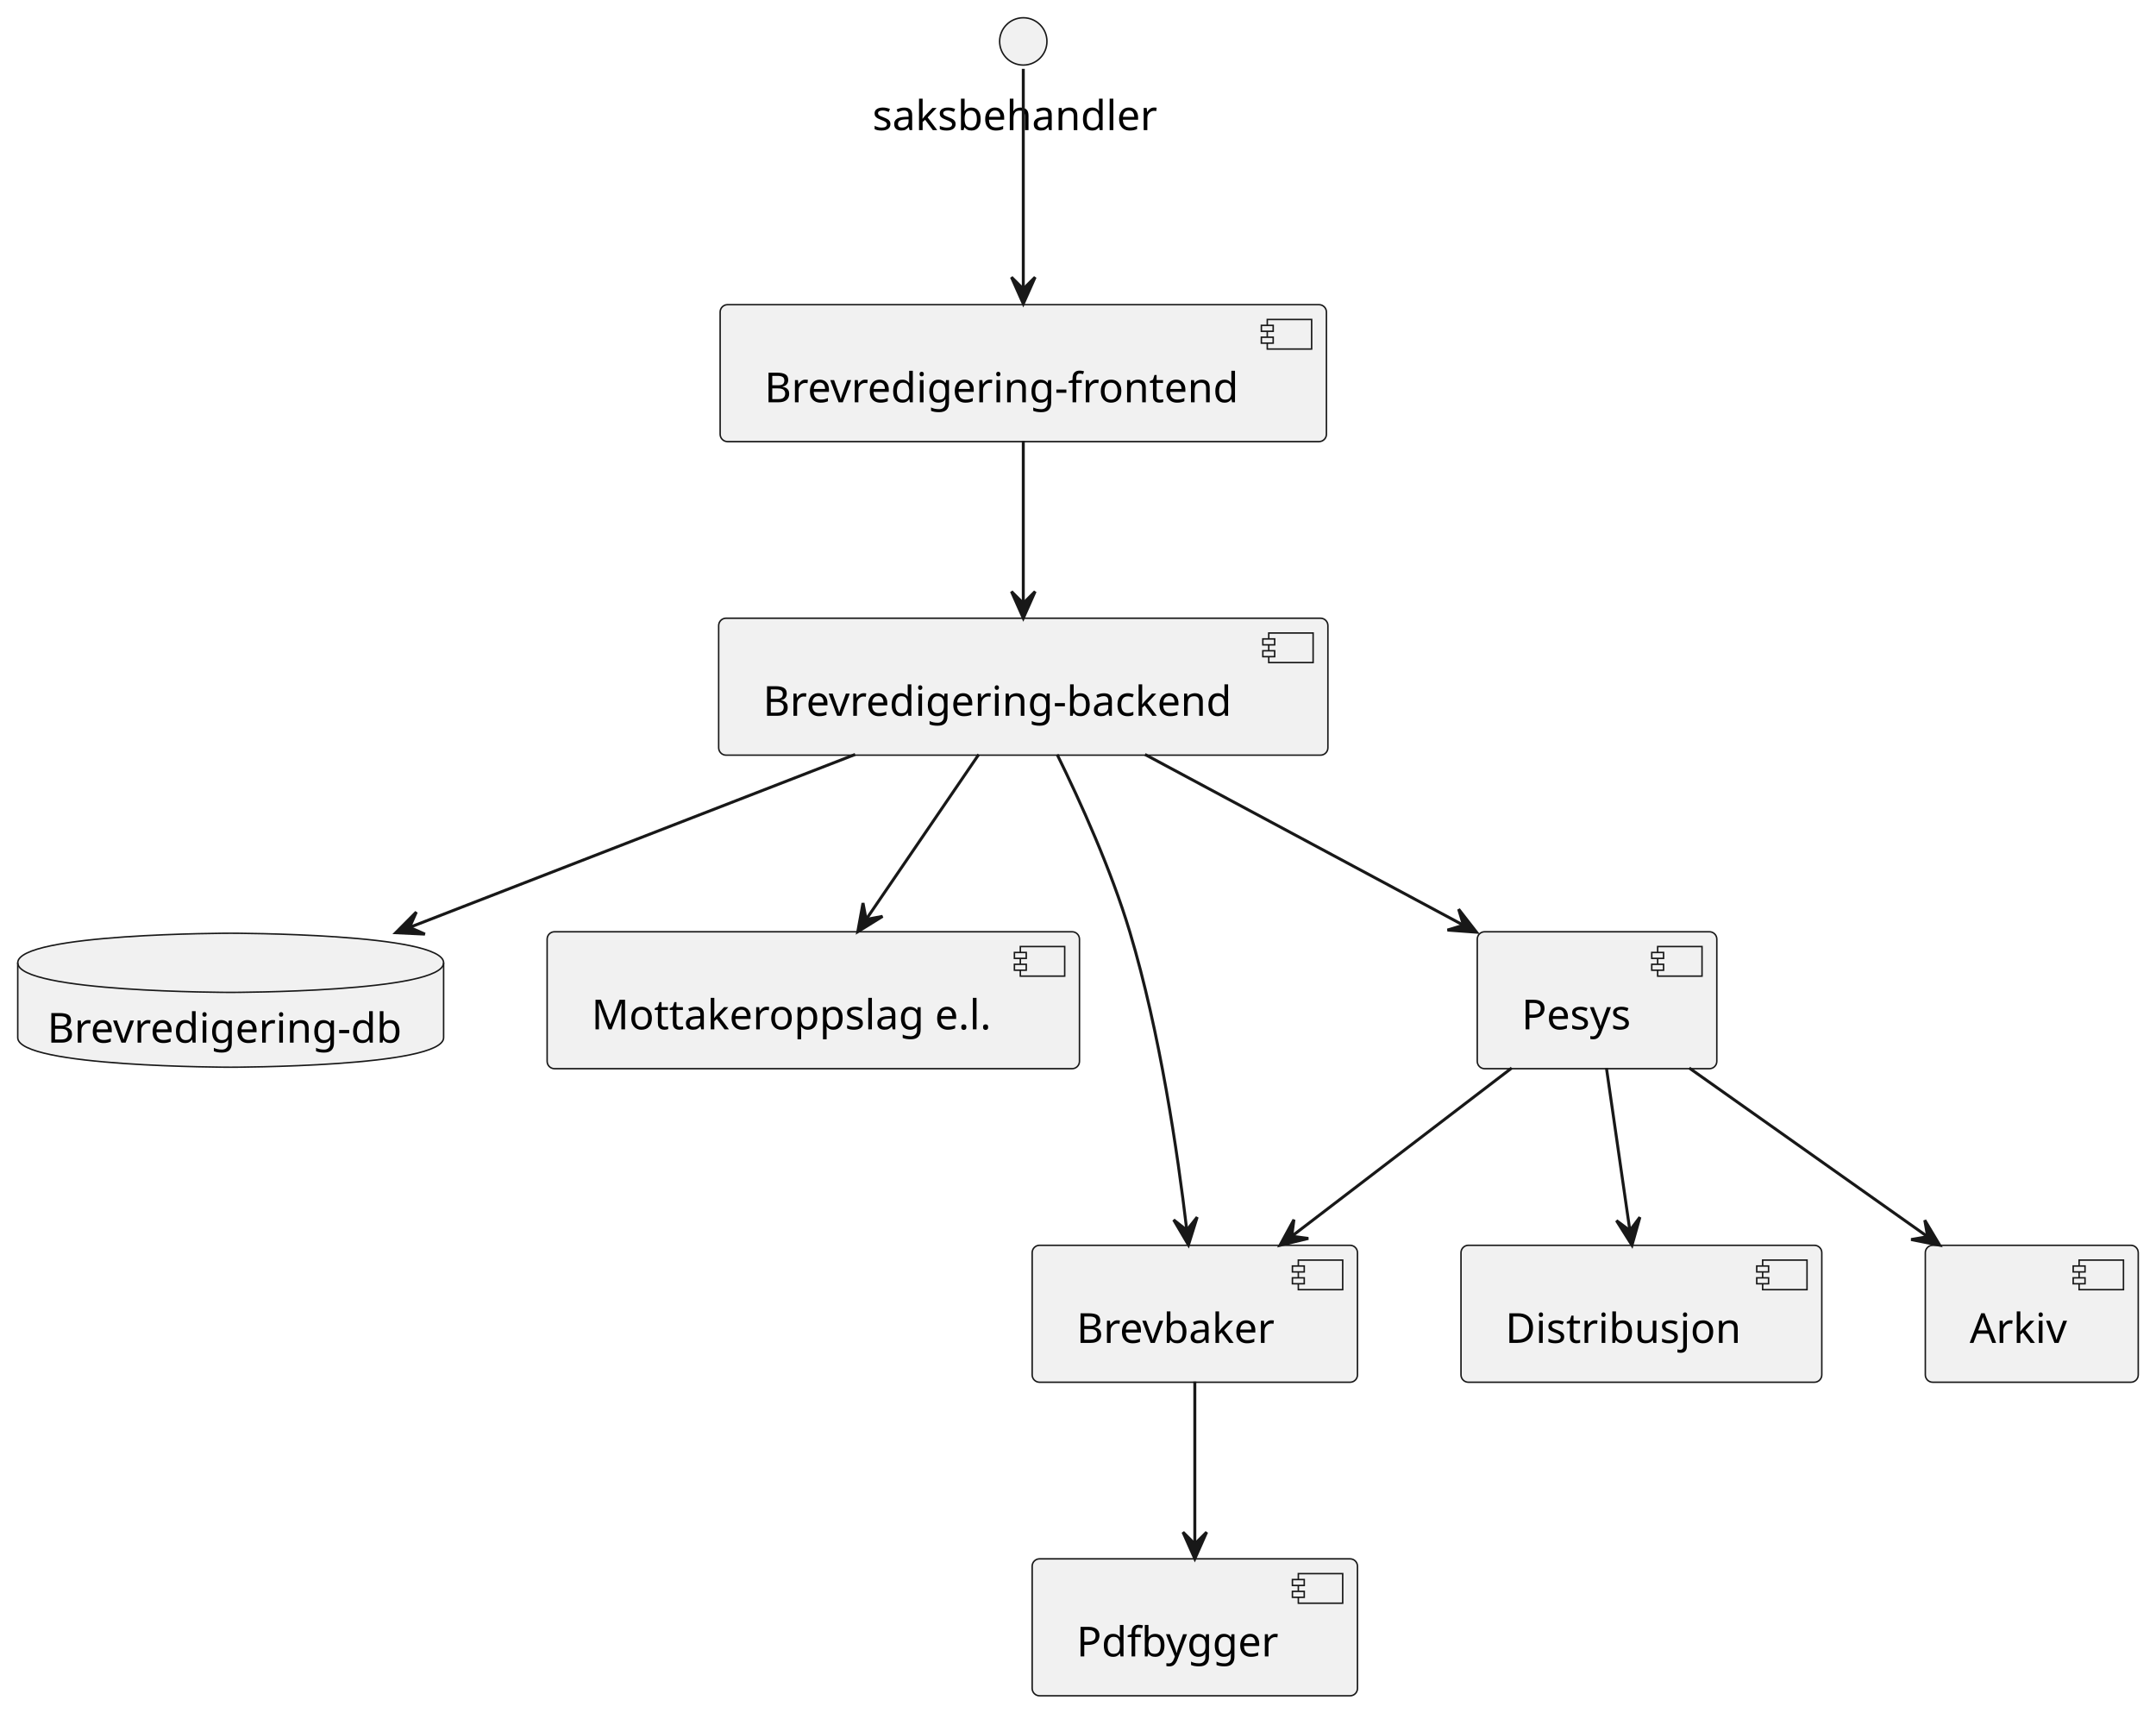
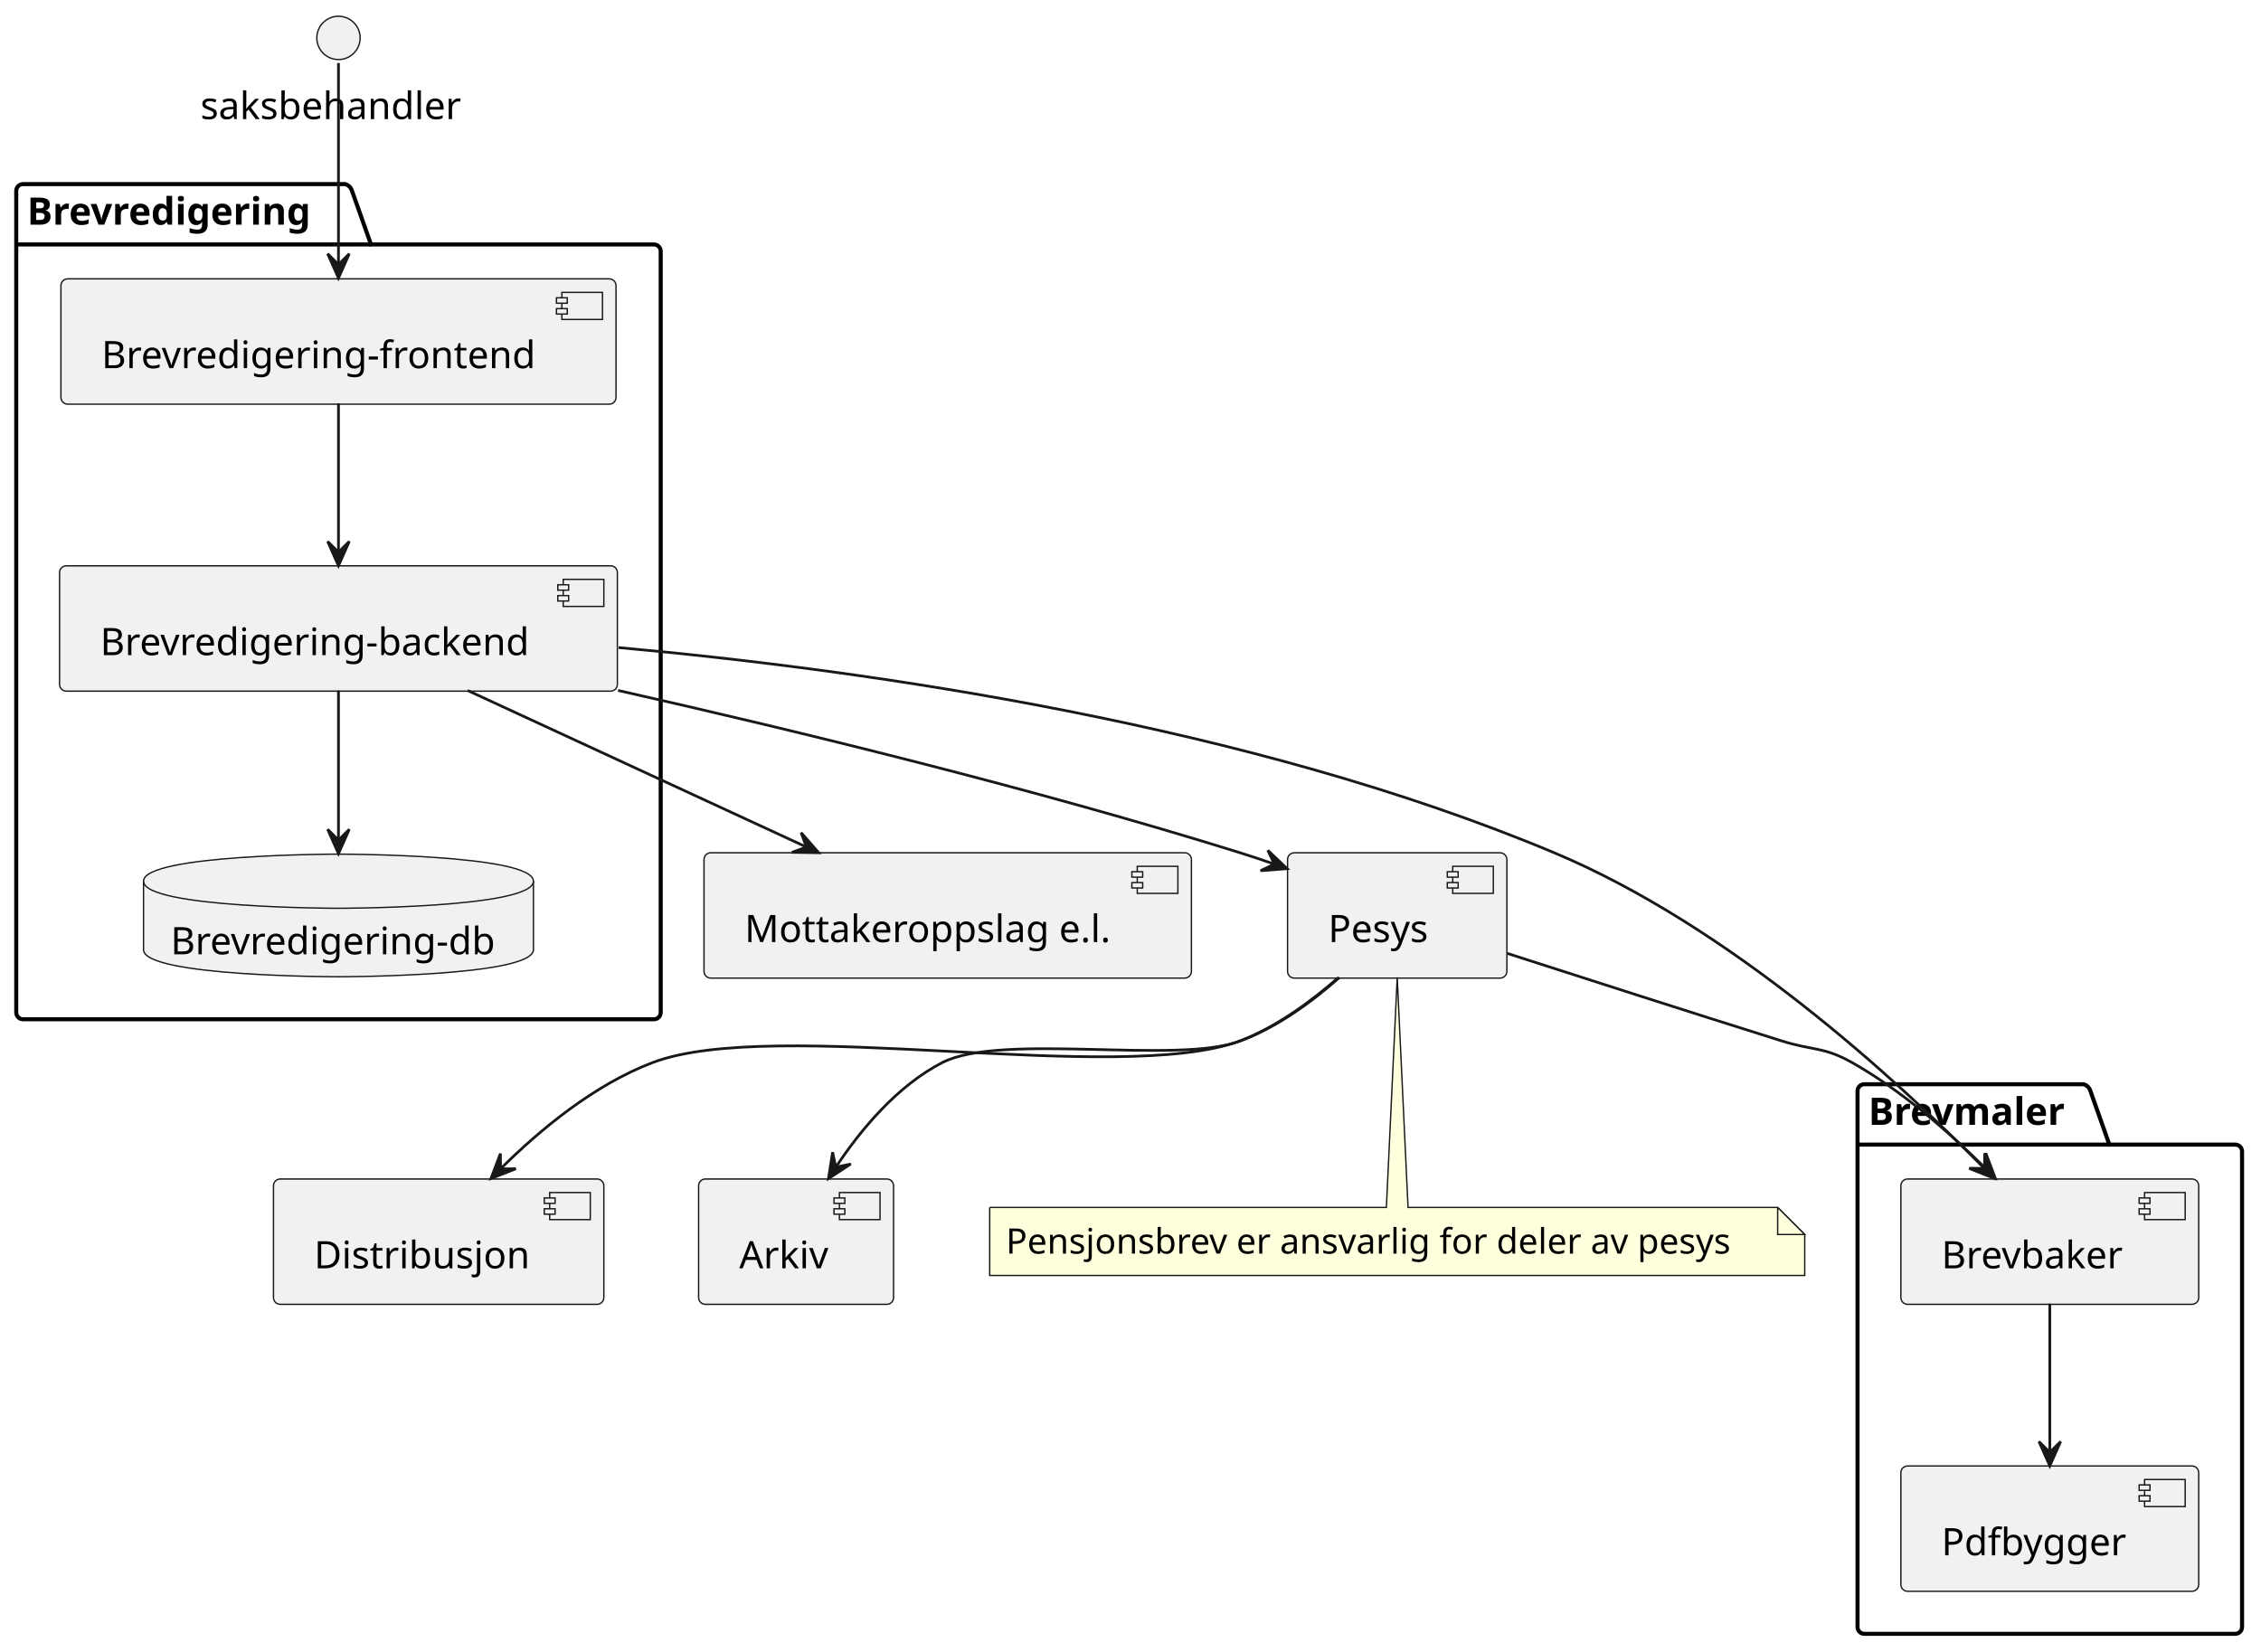
- <svg xmlns="http://www.w3.org/2000/svg" contentStyleType="text/css" height="579px" preserveAspectRatio="none" style="width:729px;height:579px;background:#FFFFFF;" version="1.1" viewBox="0 0 729 579" width="729px" zoomAndPan="magnify">
+ <svg xmlns="http://www.w3.org/2000/svg" contentStyleType="text/css" height="610px" preserveAspectRatio="none" style="width:835px;height:610px;background:#FFFFFF;" version="1.1" viewBox="0 0 835 610" width="835px" zoomAndPan="magnify">
  <defs />
  <g>
+     <g id="cluster_Brevmaler">
+       <path d="M688.5,400.5 L769.5,400.5 A3.75,3.75 0 0 1 772,403 L779,422.797 L825.5,422.797 A2.5,2.5 0 0 1 828,425.297 L828,601 A2.5,2.5 0 0 1 825.5,603.5 L688.5,603.5 A2.5,2.5 0 0 1 686,601 L686,403 A2.5,2.5 0 0 1 688.5,400.5 " style="stroke:#000000;stroke-width:1.5;fill:none;" />
+       <line style="stroke:#000000;stroke-width:1.5;fill:none;" x1="686" x2="779" y1="422.797" y2="422.797" />
+       <text fill="#000000" font-family="sans-serif" font-size="14" font-weight="bold" lengthAdjust="spacing" textLength="80" x="690" y="415.495">Brevmaler</text>
+     </g>
+     <g id="cluster_Brevredigering">
+       <path d="M8.5,68 L127.5,68 A3.75,3.75 0 0 1 130,70.5 L137,90.297 L241.5,90.297 A2.5,2.5 0 0 1 244,92.797 L244,374 A2.5,2.5 0 0 1 241.5,376.5 L8.5,376.5 A2.5,2.5 0 0 1 6,374 L6,70.5 A2.5,2.5 0 0 1 8.5,68 " style="stroke:#000000;stroke-width:1.5;fill:none;" />
+       <line style="stroke:#000000;stroke-width:1.5;fill:none;" x1="6" x2="137" y1="90.297" y2="90.297" />
+       <text fill="#000000" font-family="sans-serif" font-size="14" font-weight="bold" lengthAdjust="spacing" textLength="118" x="10" y="82.995">Brevredigering</text>
+     </g>
+     <g id="elem_Brevbaker">
+       <rect fill="#F1F1F1" height="46.297" rx="2.5" ry="2.5" style="stroke:#181818;stroke-width:0.5;" width="110" x="702" y="435.5" />
+       <rect fill="#F1F1F1" height="10" style="stroke:#181818;stroke-width:0.5;" width="15" x="792" y="440.5" />
+       <rect fill="#F1F1F1" height="2" style="stroke:#181818;stroke-width:0.5;" width="4" x="790" y="442.5" />
+       <rect fill="#F1F1F1" height="2" style="stroke:#181818;stroke-width:0.5;" width="4" x="790" y="446.5" />
+       <text fill="#000000" font-family="sans-serif" font-size="14" lengthAdjust="spacing" textLength="70" x="717" y="468.495">Brevbaker</text>
+     </g>
+     <g id="elem_Pdfbygger">
+       <rect fill="#F1F1F1" height="46.297" rx="2.5" ry="2.5" style="stroke:#181818;stroke-width:0.5;" width="110" x="702" y="541.5" />
+       <rect fill="#F1F1F1" height="10" style="stroke:#181818;stroke-width:0.5;" width="15" x="792" y="546.5" />
+       <rect fill="#F1F1F1" height="2" style="stroke:#181818;stroke-width:0.5;" width="4" x="790" y="548.5" />
+       <rect fill="#F1F1F1" height="2" style="stroke:#181818;stroke-width:0.5;" width="4" x="790" y="552.5" />
+       <text fill="#000000" font-family="sans-serif" font-size="14" lengthAdjust="spacing" textLength="70" x="717" y="574.495">Pdfbygger</text>
+     </g>
+     <g id="elem_Brevredigering-frontend">
+       <rect fill="#F1F1F1" height="46.297" rx="2.5" ry="2.5" style="stroke:#181818;stroke-width:0.5;" width="205" x="22.5" y="103" />
+       <rect fill="#F1F1F1" height="10" style="stroke:#181818;stroke-width:0.5;" width="15" x="207.5" y="108" />
+       <rect fill="#F1F1F1" height="2" style="stroke:#181818;stroke-width:0.5;" width="4" x="205.5" y="110" />
+       <rect fill="#F1F1F1" height="2" style="stroke:#181818;stroke-width:0.5;" width="4" x="205.5" y="114" />
+       <text fill="#000000" font-family="sans-serif" font-size="14" lengthAdjust="spacing" textLength="165" x="37.5" y="135.995">Brevredigering-frontend</text>
+     </g>
+     <g id="elem_Brevredigering-backend">
+       <rect fill="#F1F1F1" height="46.297" rx="2.5" ry="2.5" style="stroke:#181818;stroke-width:0.5;" width="206" x="22" y="209" />
+       <rect fill="#F1F1F1" height="10" style="stroke:#181818;stroke-width:0.5;" width="15" x="208" y="214" />
+       <rect fill="#F1F1F1" height="2" style="stroke:#181818;stroke-width:0.5;" width="4" x="206" y="216" />
+       <rect fill="#F1F1F1" height="2" style="stroke:#181818;stroke-width:0.5;" width="4" x="206" y="220" />
+       <text fill="#000000" font-family="sans-serif" font-size="14" lengthAdjust="spacing" textLength="166" x="37" y="241.995">Brevredigering-backend</text>
+     </g>
    <g id="elem_mellomlagretRedigering">
-       <path d="M6,325.5 C6,315.5 78,315.5 78,315.5 C78,315.5 150,315.5 150,325.5 L150,350.797 C150,360.797 78,360.797 78,360.797 C78,360.797 6,360.797 6,350.797 L6,325.5 " fill="#F1F1F1" style="stroke:#181818;stroke-width:0.5;" />
-       <path d="M6,325.5 C6,335.5 78,335.5 78,335.5 C78,335.5 150,335.5 150,325.5 " fill="none" style="stroke:#181818;stroke-width:0.5;" />
-       <text fill="#000000" font-family="sans-serif" font-size="14" lengthAdjust="spacing" textLength="124" x="16" y="352.495">Brevredigering-db</text>
+       <path d="M53,325.5 C53,315.5 125,315.5 125,315.5 C125,315.5 197,315.5 197,325.5 L197,350.797 C197,360.797 125,360.797 125,360.797 C125,360.797 53,360.797 53,350.797 L53,325.5 " fill="#F1F1F1" style="stroke:#181818;stroke-width:0.5;" />
+       <path d="M53,325.5 C53,335.5 125,335.5 125,335.5 C125,335.5 197,335.5 197,325.5 " fill="none" style="stroke:#181818;stroke-width:0.5;" />
+       <text fill="#000000" font-family="sans-serif" font-size="14" lengthAdjust="spacing" textLength="124" x="63" y="352.495">Brevredigering-db</text>
    </g>
    <g id="elem_saksbehandler">
-       <ellipse cx="346" cy="14" fill="#F1F1F1" rx="8" ry="8" style="stroke:#181818;stroke-width:0.5;" />
-       <text fill="#000000" font-family="sans-serif" font-size="14" lengthAdjust="spacing" textLength="102" x="295" y="43.995">saksbehandler</text>
-     </g>
-     <g id="elem_Brevredigering-frontend">
-       <rect fill="#F1F1F1" height="46.297" rx="2.5" ry="2.5" style="stroke:#181818;stroke-width:0.5;" width="205" x="243.5" y="103" />
-       <rect fill="#F1F1F1" height="10" style="stroke:#181818;stroke-width:0.5;" width="15" x="428.5" y="108" />
-       <rect fill="#F1F1F1" height="2" style="stroke:#181818;stroke-width:0.5;" width="4" x="426.5" y="110" />
-       <rect fill="#F1F1F1" height="2" style="stroke:#181818;stroke-width:0.5;" width="4" x="426.5" y="114" />
-       <text fill="#000000" font-family="sans-serif" font-size="14" lengthAdjust="spacing" textLength="165" x="258.5" y="135.995">Brevredigering-frontend</text>
-     </g>
-     <g id="elem_Brevredigering-backend">
-       <rect fill="#F1F1F1" height="46.297" rx="2.5" ry="2.5" style="stroke:#181818;stroke-width:0.5;" width="206" x="243" y="209" />
-       <rect fill="#F1F1F1" height="10" style="stroke:#181818;stroke-width:0.5;" width="15" x="429" y="214" />
-       <rect fill="#F1F1F1" height="2" style="stroke:#181818;stroke-width:0.5;" width="4" x="427" y="216" />
-       <rect fill="#F1F1F1" height="2" style="stroke:#181818;stroke-width:0.5;" width="4" x="427" y="220" />
-       <text fill="#000000" font-family="sans-serif" font-size="14" lengthAdjust="spacing" textLength="166" x="258" y="241.995">Brevredigering-backend</text>
+       <ellipse cx="125" cy="14" fill="#F1F1F1" rx="8" ry="8" style="stroke:#181818;stroke-width:0.5;" />
+       <text fill="#000000" font-family="sans-serif" font-size="14" lengthAdjust="spacing" textLength="102" x="74" y="43.995">saksbehandler</text>
    </g>
    <g id="elem_Mottakeroppslag e.l.">
-       <rect fill="#F1F1F1" height="46.297" rx="2.5" ry="2.5" style="stroke:#181818;stroke-width:0.5;" width="180" x="185" y="315" />
-       <rect fill="#F1F1F1" height="10" style="stroke:#181818;stroke-width:0.5;" width="15" x="345" y="320" />
-       <rect fill="#F1F1F1" height="2" style="stroke:#181818;stroke-width:0.5;" width="4" x="343" y="322" />
-       <rect fill="#F1F1F1" height="2" style="stroke:#181818;stroke-width:0.5;" width="4" x="343" y="326" />
-       <text fill="#000000" font-family="sans-serif" font-size="14" lengthAdjust="spacing" textLength="140" x="200" y="347.995">Mottakeroppslag e.l.</text>
-     </g>
-     <g id="elem_Brevbaker">
-       <rect fill="#F1F1F1" height="46.297" rx="2.5" ry="2.5" style="stroke:#181818;stroke-width:0.5;" width="110" x="349" y="421" />
-       <rect fill="#F1F1F1" height="10" style="stroke:#181818;stroke-width:0.5;" width="15" x="439" y="426" />
-       <rect fill="#F1F1F1" height="2" style="stroke:#181818;stroke-width:0.5;" width="4" x="437" y="428" />
-       <rect fill="#F1F1F1" height="2" style="stroke:#181818;stroke-width:0.5;" width="4" x="437" y="432" />
-       <text fill="#000000" font-family="sans-serif" font-size="14" lengthAdjust="spacing" textLength="70" x="364" y="453.995">Brevbaker</text>
+       <rect fill="#F1F1F1" height="46.297" rx="2.5" ry="2.5" style="stroke:#181818;stroke-width:0.5;" width="180" x="260" y="315" />
+       <rect fill="#F1F1F1" height="10" style="stroke:#181818;stroke-width:0.5;" width="15" x="420" y="320" />
+       <rect fill="#F1F1F1" height="2" style="stroke:#181818;stroke-width:0.5;" width="4" x="418" y="322" />
+       <rect fill="#F1F1F1" height="2" style="stroke:#181818;stroke-width:0.5;" width="4" x="418" y="326" />
+       <text fill="#000000" font-family="sans-serif" font-size="14" lengthAdjust="spacing" textLength="140" x="275" y="347.995">Mottakeroppslag e.l.</text>
    </g>
    <g id="elem_Pesys">
-       <rect fill="#F1F1F1" height="46.297" rx="2.5" ry="2.5" style="stroke:#181818;stroke-width:0.5;" width="81" x="499.5" y="315" />
-       <rect fill="#F1F1F1" height="10" style="stroke:#181818;stroke-width:0.5;" width="15" x="560.5" y="320" />
-       <rect fill="#F1F1F1" height="2" style="stroke:#181818;stroke-width:0.5;" width="4" x="558.5" y="322" />
-       <rect fill="#F1F1F1" height="2" style="stroke:#181818;stroke-width:0.5;" width="4" x="558.5" y="326" />
-       <text fill="#000000" font-family="sans-serif" font-size="14" lengthAdjust="spacing" textLength="41" x="514.5" y="347.995">Pesys</text>
+       <rect fill="#F1F1F1" height="46.297" rx="2.5" ry="2.5" style="stroke:#181818;stroke-width:0.5;" width="81" x="475.5" y="315" />
+       <rect fill="#F1F1F1" height="10" style="stroke:#181818;stroke-width:0.5;" width="15" x="536.5" y="320" />
+       <rect fill="#F1F1F1" height="2" style="stroke:#181818;stroke-width:0.5;" width="4" x="534.5" y="322" />
+       <rect fill="#F1F1F1" height="2" style="stroke:#181818;stroke-width:0.5;" width="4" x="534.5" y="326" />
+       <text fill="#000000" font-family="sans-serif" font-size="14" lengthAdjust="spacing" textLength="41" x="490.5" y="347.995">Pesys</text>
    </g>
    <g id="elem_Distribusjon">
-       <rect fill="#F1F1F1" height="46.297" rx="2.5" ry="2.5" style="stroke:#181818;stroke-width:0.5;" width="122" x="494" y="421" />
-       <rect fill="#F1F1F1" height="10" style="stroke:#181818;stroke-width:0.5;" width="15" x="596" y="426" />
-       <rect fill="#F1F1F1" height="2" style="stroke:#181818;stroke-width:0.5;" width="4" x="594" y="428" />
-       <rect fill="#F1F1F1" height="2" style="stroke:#181818;stroke-width:0.5;" width="4" x="594" y="432" />
-       <text fill="#000000" font-family="sans-serif" font-size="14" lengthAdjust="spacing" textLength="82" x="509" y="453.995">Distribusjon</text>
+       <rect fill="#F1F1F1" height="46.297" rx="2.5" ry="2.5" style="stroke:#181818;stroke-width:0.5;" width="122" x="101" y="435.5" />
+       <rect fill="#F1F1F1" height="10" style="stroke:#181818;stroke-width:0.5;" width="15" x="203" y="440.5" />
+       <rect fill="#F1F1F1" height="2" style="stroke:#181818;stroke-width:0.5;" width="4" x="201" y="442.5" />
+       <rect fill="#F1F1F1" height="2" style="stroke:#181818;stroke-width:0.5;" width="4" x="201" y="446.5" />
+       <text fill="#000000" font-family="sans-serif" font-size="14" lengthAdjust="spacing" textLength="82" x="116" y="468.495">Distribusjon</text>
    </g>
    <g id="elem_Arkiv">
-       <rect fill="#F1F1F1" height="46.297" rx="2.5" ry="2.5" style="stroke:#181818;stroke-width:0.5;" width="72" x="651" y="421" />
-       <rect fill="#F1F1F1" height="10" style="stroke:#181818;stroke-width:0.5;" width="15" x="703" y="426" />
-       <rect fill="#F1F1F1" height="2" style="stroke:#181818;stroke-width:0.5;" width="4" x="701" y="428" />
-       <rect fill="#F1F1F1" height="2" style="stroke:#181818;stroke-width:0.5;" width="4" x="701" y="432" />
-       <text fill="#000000" font-family="sans-serif" font-size="14" lengthAdjust="spacing" textLength="32" x="666" y="453.995">Arkiv</text>
+       <rect fill="#F1F1F1" height="46.297" rx="2.5" ry="2.5" style="stroke:#181818;stroke-width:0.5;" width="72" x="258" y="435.5" />
+       <rect fill="#F1F1F1" height="10" style="stroke:#181818;stroke-width:0.5;" width="15" x="310" y="440.5" />
+       <rect fill="#F1F1F1" height="2" style="stroke:#181818;stroke-width:0.5;" width="4" x="308" y="442.5" />
+       <rect fill="#F1F1F1" height="2" style="stroke:#181818;stroke-width:0.5;" width="4" x="308" y="446.5" />
+       <text fill="#000000" font-family="sans-serif" font-size="14" lengthAdjust="spacing" textLength="32" x="273" y="468.495">Arkiv</text>
    </g>
-     <g id="elem_Pdfbygger">
-       <rect fill="#F1F1F1" height="46.297" rx="2.5" ry="2.5" style="stroke:#181818;stroke-width:0.5;" width="110" x="349" y="527" />
-       <rect fill="#F1F1F1" height="10" style="stroke:#181818;stroke-width:0.5;" width="15" x="439" y="532" />
-       <rect fill="#F1F1F1" height="2" style="stroke:#181818;stroke-width:0.5;" width="4" x="437" y="534" />
-       <rect fill="#F1F1F1" height="2" style="stroke:#181818;stroke-width:0.5;" width="4" x="437" y="538" />
-       <text fill="#000000" font-family="sans-serif" font-size="14" lengthAdjust="spacing" textLength="70" x="364" y="559.995">Pdfbygger</text>
+     <g id="elem_pesysansvar">
+       <path d="M365.5,446 L365.5,471.133 A0,0 0 0 0 365.5,471.133 L666.5,471.133 A0,0 0 0 0 666.5,471.133 L666.5,456 L656.5,446 L520,446 L516,361.01 L512,446 L365.5,446 A0,0 0 0 0 365.5,446 " fill="#FEFFDD" style="stroke:#181818;stroke-width:0.5;" />
+       <path d="M656.5,446 L656.5,456 L666.5,456 L656.5,446 " fill="#FEFFDD" style="stroke:#181818;stroke-width:0.5;" />
+       <text fill="#000000" font-family="sans-serif" font-size="13" lengthAdjust="spacing" textLength="280" x="371.5" y="463.067">Pensjonsbrev er ansvarlig for deler av pesys</text>
    </g>
    <g id="link_saksbehandler_Brevredigering-frontend">
-       <path d="M346,23.27 C346,38.85 346,73.18 346,97.65 " fill="none" id="saksbehandler-to-Brevredigering-frontend" style="stroke:#181818;stroke-width:1.0;" />
-       <polygon fill="#181818" points="346,102.71,350,93.71,346,97.71,342,93.71,346,102.71" style="stroke:#181818;stroke-width:1.0;" />
+       <path d="M125,23.27 C125,38.85 125,73.18 125,97.65 " fill="none" id="saksbehandler-to-Brevredigering-frontend" style="stroke:#181818;stroke-width:1.0;" />
+       <polygon fill="#181818" points="125,102.71,129,93.71,125,97.71,121,93.71,125,102.71" style="stroke:#181818;stroke-width:1.0;" />
    </g>
    <g id="link_Brevredigering-frontend_Brevredigering-backend">
-       <path d="M346,149.06 C346,165.05 346,186.78 346,203.84 " fill="none" id="Brevredigering-frontend-to-Brevredigering-backend" style="stroke:#181818;stroke-width:1.0;" />
-       <polygon fill="#181818" points="346,208.98,350,199.98,346,203.98,342,199.98,346,208.98" style="stroke:#181818;stroke-width:1.0;" />
+       <path d="M125,149.06 C125,165.05 125,186.78 125,203.84 " fill="none" id="Brevredigering-frontend-to-Brevredigering-backend" style="stroke:#181818;stroke-width:1.0;" />
+       <polygon fill="#181818" points="125,208.98,129,199.98,125,203.98,121,199.98,125,208.98" style="stroke:#181818;stroke-width:1.0;" />
    </g>
    <g id="link_Brevredigering-backend_mellomlagretRedigering">
-       <path d="M289.16,255.06 C244.99,272.2 183.83,295.93 138.7,313.44 " fill="none" id="Brevredigering-backend-to-mellomlagretRedigering" style="stroke:#181818;stroke-width:1.0;" />
-       <polygon fill="#181818" points="133.83,315.33,143.668,315.8,138.491,313.52,140.771,308.343,133.83,315.33" style="stroke:#181818;stroke-width:1.0;" />
+       <path d="M125,255.06 C125,271.16 125,293.07 125,310.19 " fill="none" id="Brevredigering-backend-to-mellomlagretRedigering" style="stroke:#181818;stroke-width:1.0;" />
+       <polygon fill="#181818" points="125,315.33,129,306.33,125,310.33,121,306.33,125,315.33" style="stroke:#181818;stroke-width:1.0;" />
    </g>
    <g id="link_Brevredigering-backend_Mottakeroppslag e.l.">
-       <path d="M330.94,255.06 C319.84,271.33 304.68,293.53 292.94,310.72 " fill="none" id="Brevredigering-backend-to-Mottakeroppslag e.l." style="stroke:#181818;stroke-width:1.0;" />
-       <polygon fill="#181818" points="290.04,314.98,298.414,309.796,292.856,310.849,291.804,305.29,290.04,314.98" style="stroke:#181818;stroke-width:1.0;" />
+       <path d="M172.72,255.06 C209.41,272.02 260.05,295.42 297.81,312.88 " fill="none" id="Brevredigering-backend-to-Mottakeroppslag e.l." style="stroke:#181818;stroke-width:1.0;" />
+       <polygon fill="#181818" points="302.35,314.98,295.859,307.573,297.812,312.882,292.502,314.834,302.35,314.98" style="stroke:#181818;stroke-width:1.0;" />
    </g>
    <g id="link_Brevredigering-backend_Brevbaker">
-       <path d="M357.45,255.07 C365.41,271.26 375.69,294.01 382,315 C392.22,349.01 398.19,389.62 401.28,415.84 " fill="none" id="Brevredigering-backend-to-Brevbaker" style="stroke:#181818;stroke-width:1.0;" />
-       <polygon fill="#181818" points="401.85,420.88,404.793,411.481,401.277,415.913,396.846,412.397,401.85,420.88" style="stroke:#181818;stroke-width:1.0;" />
+       <path d="M228.45,239.2 C321.84,247.71 461.47,267.79 574,315 C638.58,342.09 699.88,398.15 732.55,431.31 " fill="none" id="Brevredigering-backend-to-Brevbaker" style="stroke:#181818;stroke-width:1.0;" />
+       <polygon fill="#181818" points="736.39,435.23,732.966,425.995,732.898,431.652,727.241,431.583,736.39,435.23" style="stroke:#181818;stroke-width:1.0;" />
    </g>
    <g id="link_Brevredigering-backend_Pesys">
-       <path d="M387.14,255.06 C418.63,271.93 462.02,295.2 494.53,312.63 " fill="none" id="Brevredigering-backend-to-Pesys" style="stroke:#181818;stroke-width:1.0;" />
-       <polygon fill="#181818" points="499.25,315.15,493.206,307.374,494.843,312.789,489.428,314.426,499.25,315.15" style="stroke:#181818;stroke-width:1.0;" />
+       <path d="M228.27,255.04 C294.49,270 381.97,291.31 458,315 C462.06,316.27 466.26,317.67 470.44,319.13 " fill="none" id="Brevredigering-backend-to-Pesys" style="stroke:#181818;stroke-width:1.0;" />
+       <polygon fill="#181818" points="475.34,320.87,468.2,314.086,470.629,319.195,465.52,321.623,475.34,320.87" style="stroke:#181818;stroke-width:1.0;" />
    </g>
    <g id="link_Pesys_Brevbaker">
-       <path d="M511.16,361.06 C489.43,377.67 459.61,400.47 436.95,417.81 " fill="none" id="Pesys-to-Brevbaker" style="stroke:#181818;stroke-width:1.0;" />
-       <polygon fill="#181818" points="432.8,420.98,442.377,418.681,436.769,417.939,437.511,412.331,432.8,420.98" style="stroke:#181818;stroke-width:1.0;" />
+       <path d="M556.66,352.17 C585.04,361.32 623.79,373.76 658,384.5 C669.53,388.12 673.47,386.57 684,392.5 C702.24,402.78 719.86,418.25 733.22,431.52 " fill="none" id="Pesys-to-Brevbaker" style="stroke:#181818;stroke-width:1.0;" />
+       <polygon fill="#181818" points="736.87,435.2,733.39,425.986,733.356,431.643,727.699,431.609,736.87,435.2" style="stroke:#181818;stroke-width:1.0;" />
    </g>
    <g id="link_Pesys_Distribusjon">
-       <path d="M543.18,361.06 C545.49,377.05 548.62,398.78 551.08,415.84 " fill="none" id="Pesys-to-Distribusjon" style="stroke:#181818;stroke-width:1.0;" />
-       <polygon fill="#181818" points="551.82,420.98,554.492,411.5,551.105,416.031,546.574,412.645,551.82,420.98" style="stroke:#181818;stroke-width:1.0;" />
+       <path d="M494.64,361.08 C484.47,370.08 471.58,379.53 458,384.5 C412.69,401.09 286.12,375.38 241,392.5 C219.42,400.69 199.38,417.32 184.89,431.71 " fill="none" id="Pesys-to-Distribusjon" style="stroke:#181818;stroke-width:1.0;" />
+       <polygon fill="#181818" points="181.33,435.31,190.501,431.719,184.844,431.753,184.81,426.096,181.33,435.31" style="stroke:#181818;stroke-width:1.0;" />
    </g>
    <g id="link_Pesys_Arkiv">
-       <path d="M571.17,361.06 C594.76,377.74 627.16,400.66 651.69,418.02 " fill="none" id="Pesys-to-Arkiv" style="stroke:#181818;stroke-width:1.0;" />
-       <polygon fill="#181818" points="655.87,420.98,650.826,412.521,651.786,418.096,646.211,419.055,655.87,420.98" style="stroke:#181818;stroke-width:1.0;" />
+       <path d="M494.28,361.09 C484.14,369.98 471.37,379.33 458,384.5 C435.14,393.34 369.79,381.29 348,392.5 C331.45,401.01 318.04,417.05 308.72,431.07 " fill="none" id="Pesys-to-Arkiv" style="stroke:#181818;stroke-width:1.0;" />
+       <polygon fill="#181818" points="305.96,435.34,314.204,429.952,308.674,431.141,307.486,425.61,305.96,435.34" style="stroke:#181818;stroke-width:1.0;" />
    </g>
    <g id="link_Brevbaker_Pdfbygger">
-       <path d="M404,467.06 C404,483.05 404,504.78 404,521.84 " fill="none" id="Brevbaker-to-Pdfbygger" style="stroke:#181818;stroke-width:1.0;" />
-       <polygon fill="#181818" points="404,526.98,408,517.98,404,521.98,400,517.98,404,526.98" style="stroke:#181818;stroke-width:1.0;" />
+       <path d="M757,481.56 C757,497.55 757,519.28 757,536.34 " fill="none" id="Brevbaker-to-Pdfbygger" style="stroke:#181818;stroke-width:1.0;" />
+       <polygon fill="#181818" points="757,541.48,761,532.48,757,536.48,753,532.48,757,541.48" style="stroke:#181818;stroke-width:1.0;" />
    </g>
  </g>
</svg>
